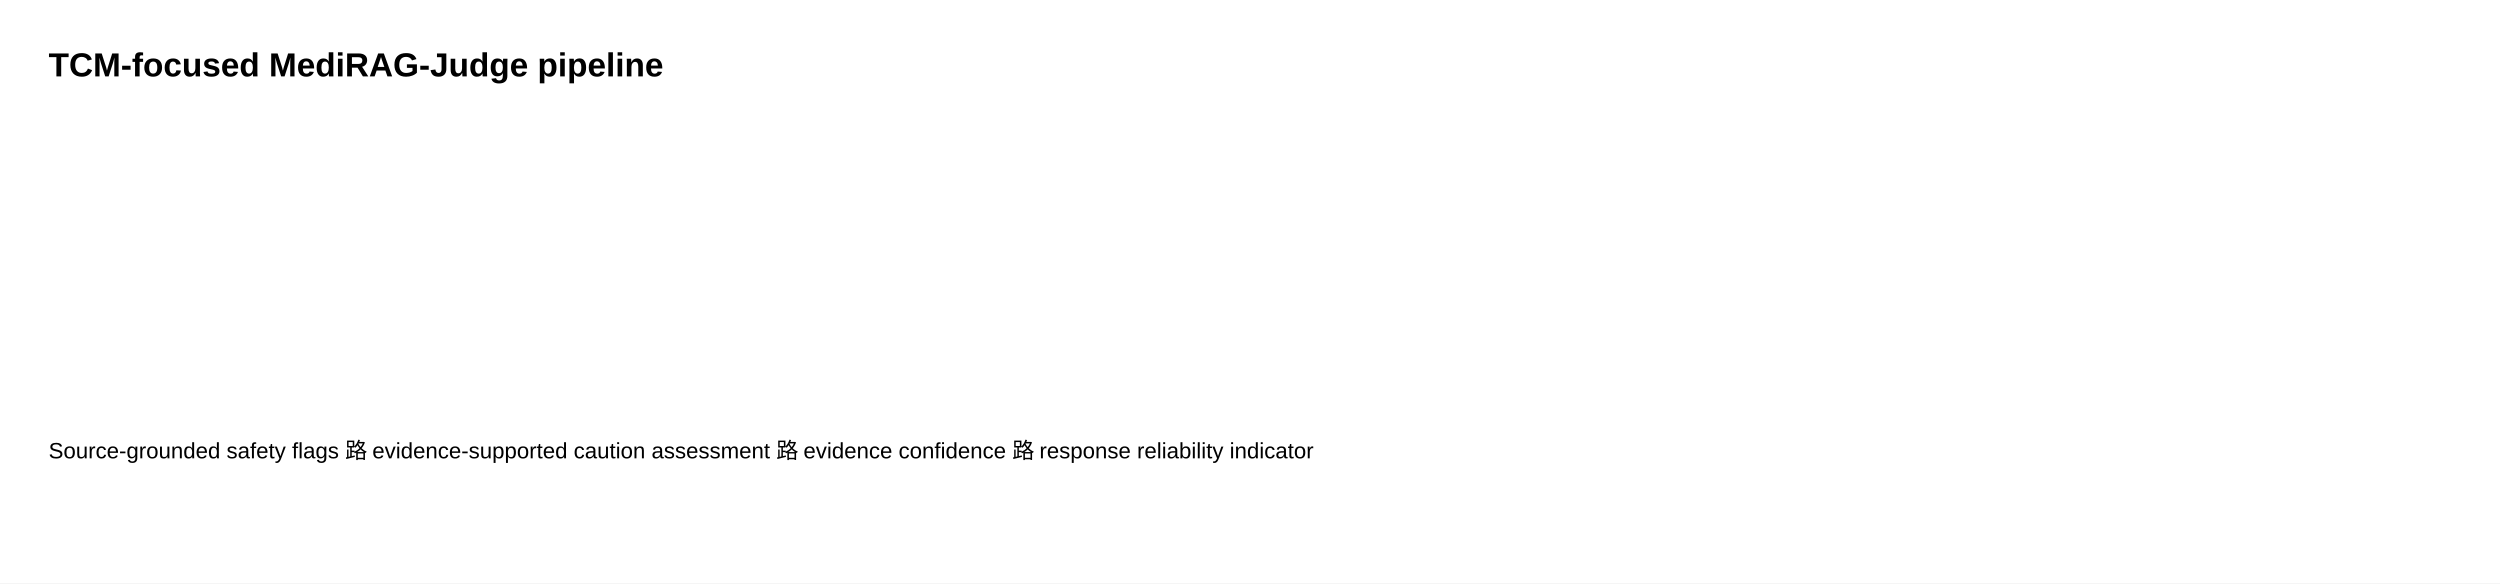
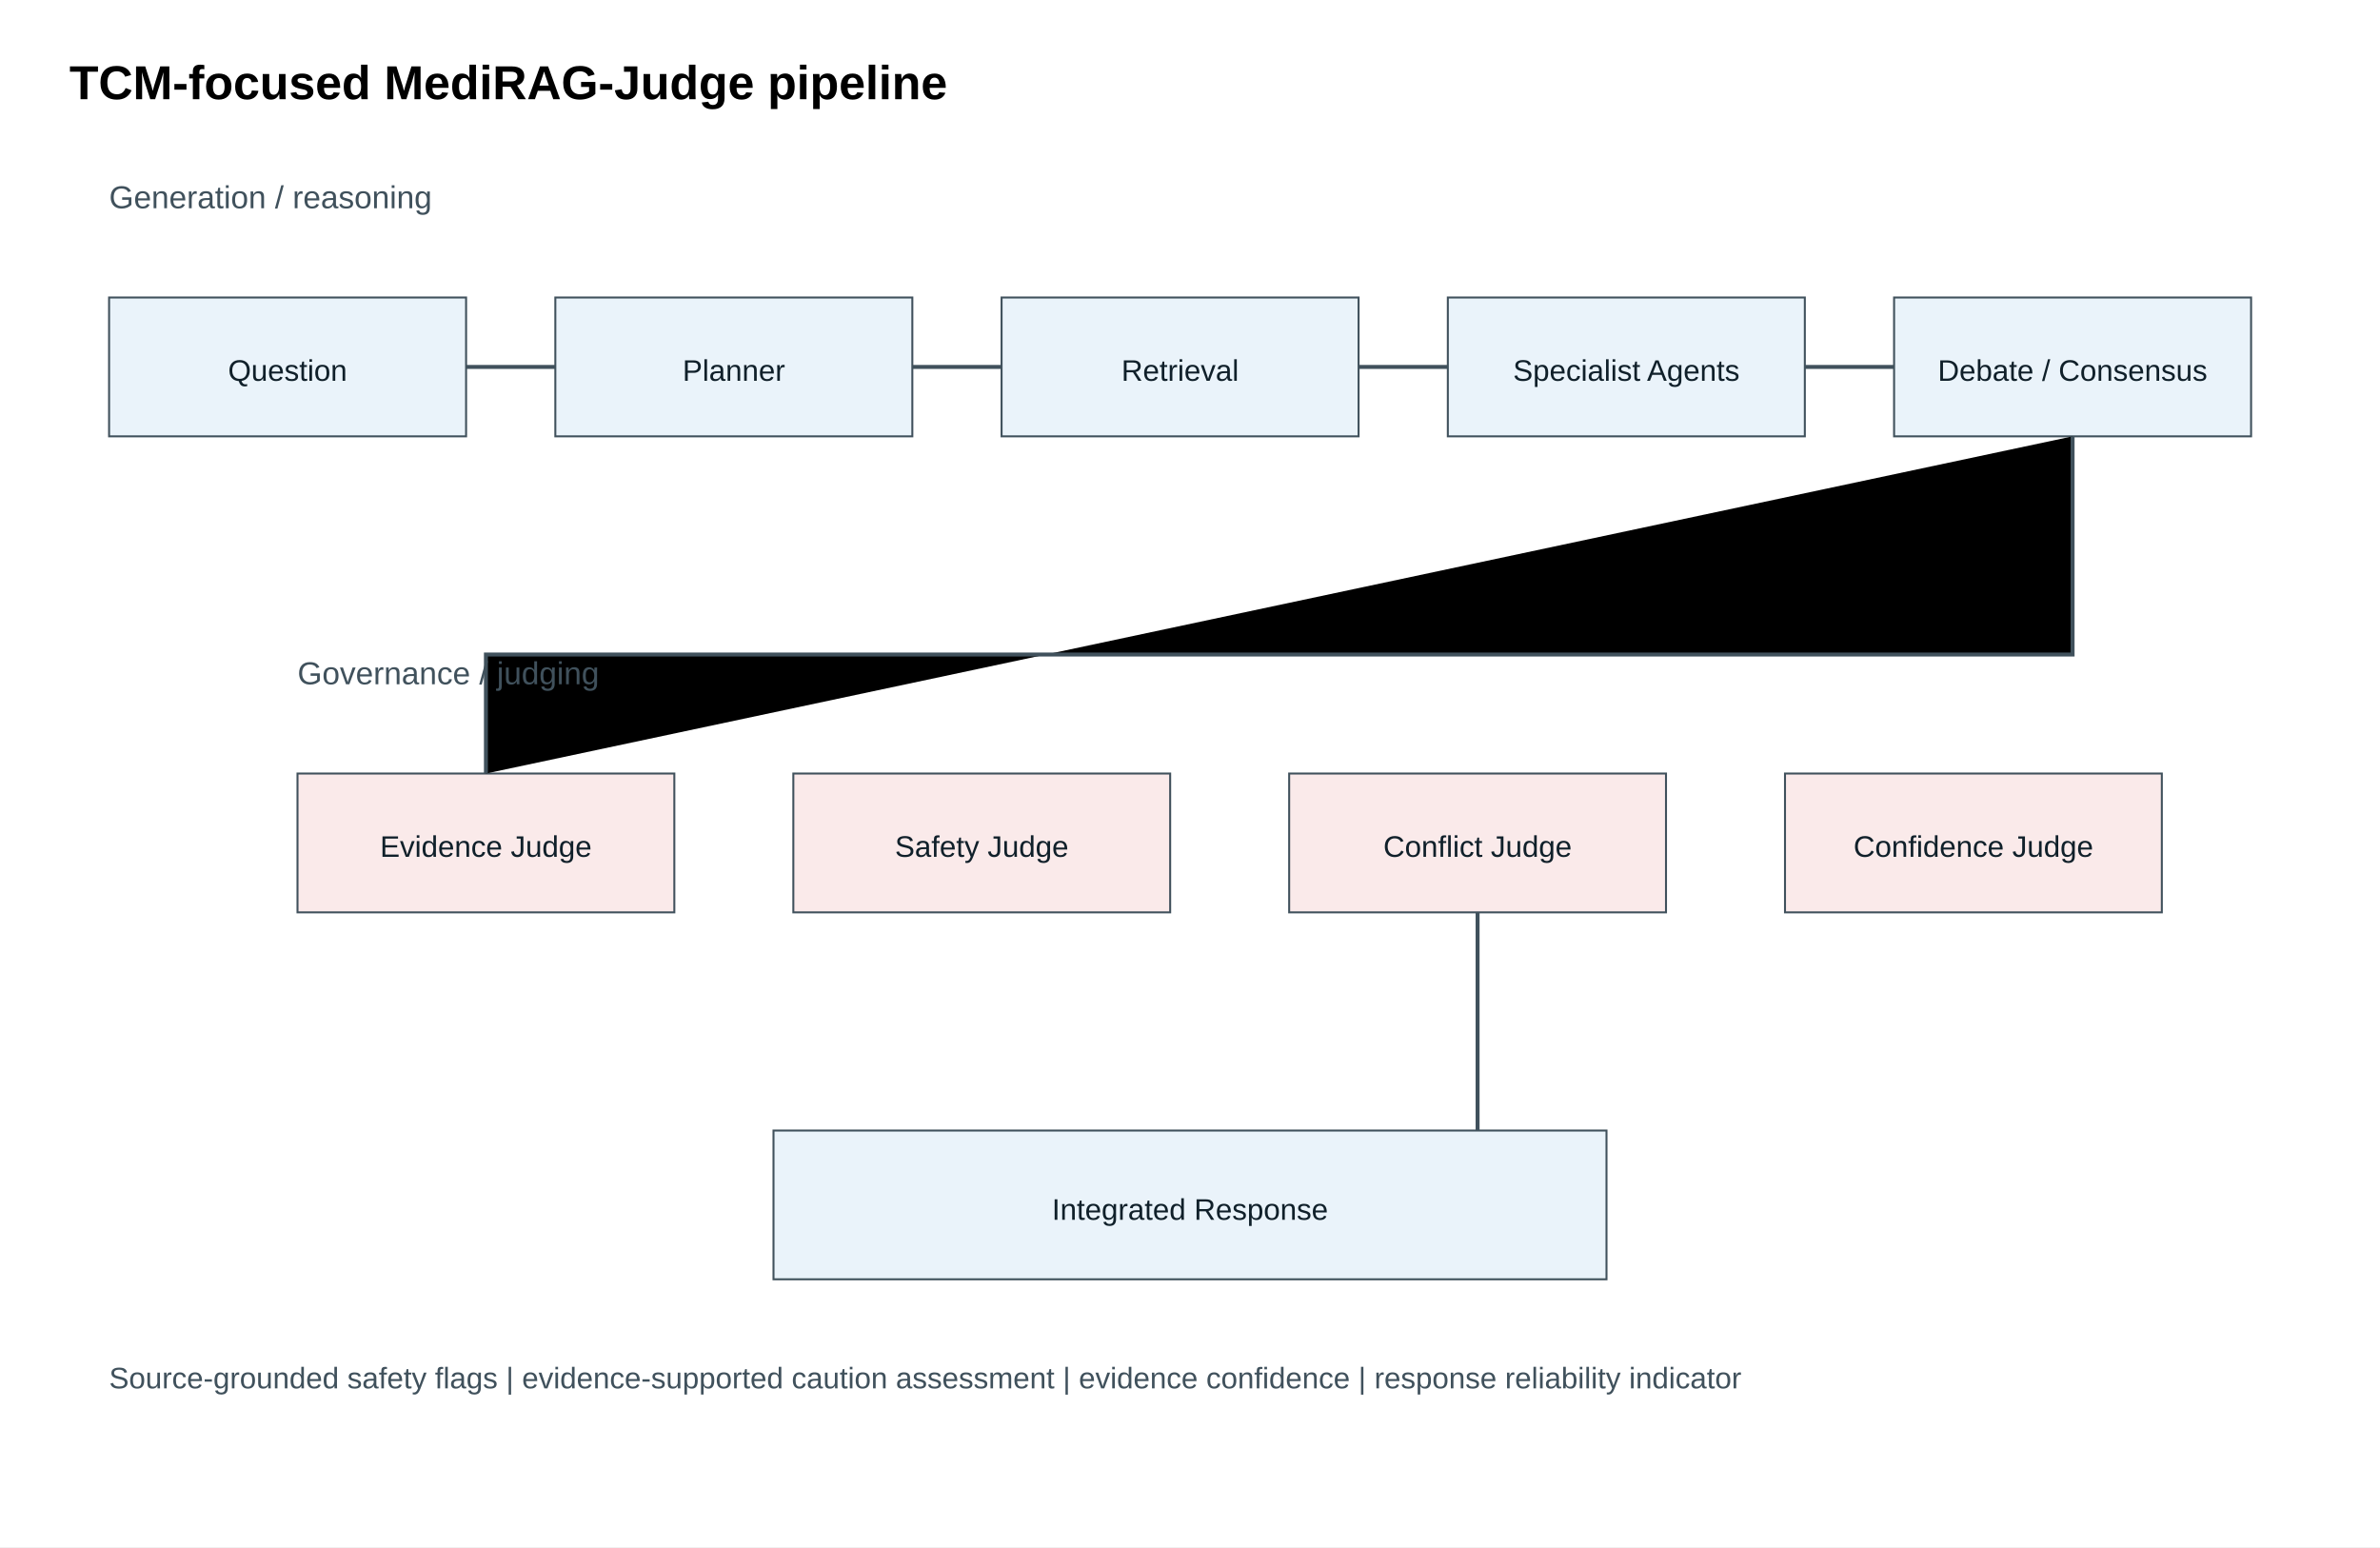
- <svg xmlns="http://www.w3.org/2000/svg" width="1800" height="420">
+ <svg xmlns="http://www.w3.org/2000/svg" width="1200" height="780">
  <rect width="100%" height="100%" fill="white" />
-   <text x="35" y="55" font-family="Arial" font-size="24" font-weight="bold">TCM-focused MediRAG-Judge pipeline</text>
-   <text x="35" y="330" font-family="Arial" font-size="16">Source-grounded safety flags 路 evidence-supported caution assessment 路 evidence confidence 路 response reliability indicator</text>
+   <text x="35" y="50" font-family="Arial" font-size="24" font-weight="bold">TCM-focused MediRAG-Judge pipeline</text>
+   <g font-family="Arial" font-size="15" fill="#10202a" stroke="#40515c">
+     <rect x="55" y="150" width="180" height="70" fill="#eaf3fa" />
+     <rect x="280" y="150" width="180" height="70" fill="#eaf3fa" />
+     <rect x="505" y="150" width="180" height="70" fill="#eaf3fa" />
+     <rect x="730" y="150" width="180" height="70" fill="#eaf3fa" />
+     <rect x="955" y="150" width="180" height="70" fill="#eaf3fa" />
+     <text x="145" y="192" text-anchor="middle" stroke="none">Question</text>
+     <text x="370" y="192" text-anchor="middle" stroke="none">Planner</text>
+     <text x="595" y="192" text-anchor="middle" stroke="none">Retrieval</text>
+     <text x="820" y="192" text-anchor="middle" stroke="none">Specialist Agents</text>
+     <text x="1045" y="192" text-anchor="middle" stroke="none">Debate / Consensus</text>
+     <rect x="150" y="390" width="190" height="70" fill="#faeaea" />
+     <rect x="400" y="390" width="190" height="70" fill="#faeaea" />
+     <rect x="650" y="390" width="190" height="70" fill="#faeaea" />
+     <rect x="900" y="390" width="190" height="70" fill="#faeaea" />
+     <text x="245" y="432" text-anchor="middle" stroke="none">Evidence Judge</text>
+     <text x="495" y="432" text-anchor="middle" stroke="none">Safety Judge</text>
+     <text x="745" y="432" text-anchor="middle" stroke="none">Conflict Judge</text>
+     <text x="995" y="432" text-anchor="middle" stroke="none">Confidence Judge</text>
+     <rect x="390" y="570" width="420" height="75" fill="#eaf3fa" />
+     <text x="600" y="615" text-anchor="middle" stroke="none">Integrated Response</text>
+   </g>
+   <g stroke="#40515c" stroke-width="2">
+     <path d="M235 185 H280" />
+     <path d="M460 185 H505" />
+     <path d="M685 185 H730" />
+     <path d="M910 185 H955" />
+     <path d="M1045 220 V330 H245 V390" />
+     <path d="M745 460 V570" />
+   </g>
+   <text x="55" y="105" font-family="Arial" font-size="16" fill="#40515c">Generation / reasoning</text>
+   <text x="150" y="345" font-family="Arial" font-size="16" fill="#40515c">Governance / judging</text>
+   <text x="55" y="700" font-family="Arial" font-size="15" fill="#40515c">Source-grounded safety flags | evidence-supported caution assessment | evidence confidence | response reliability indicator</text>
</svg>
